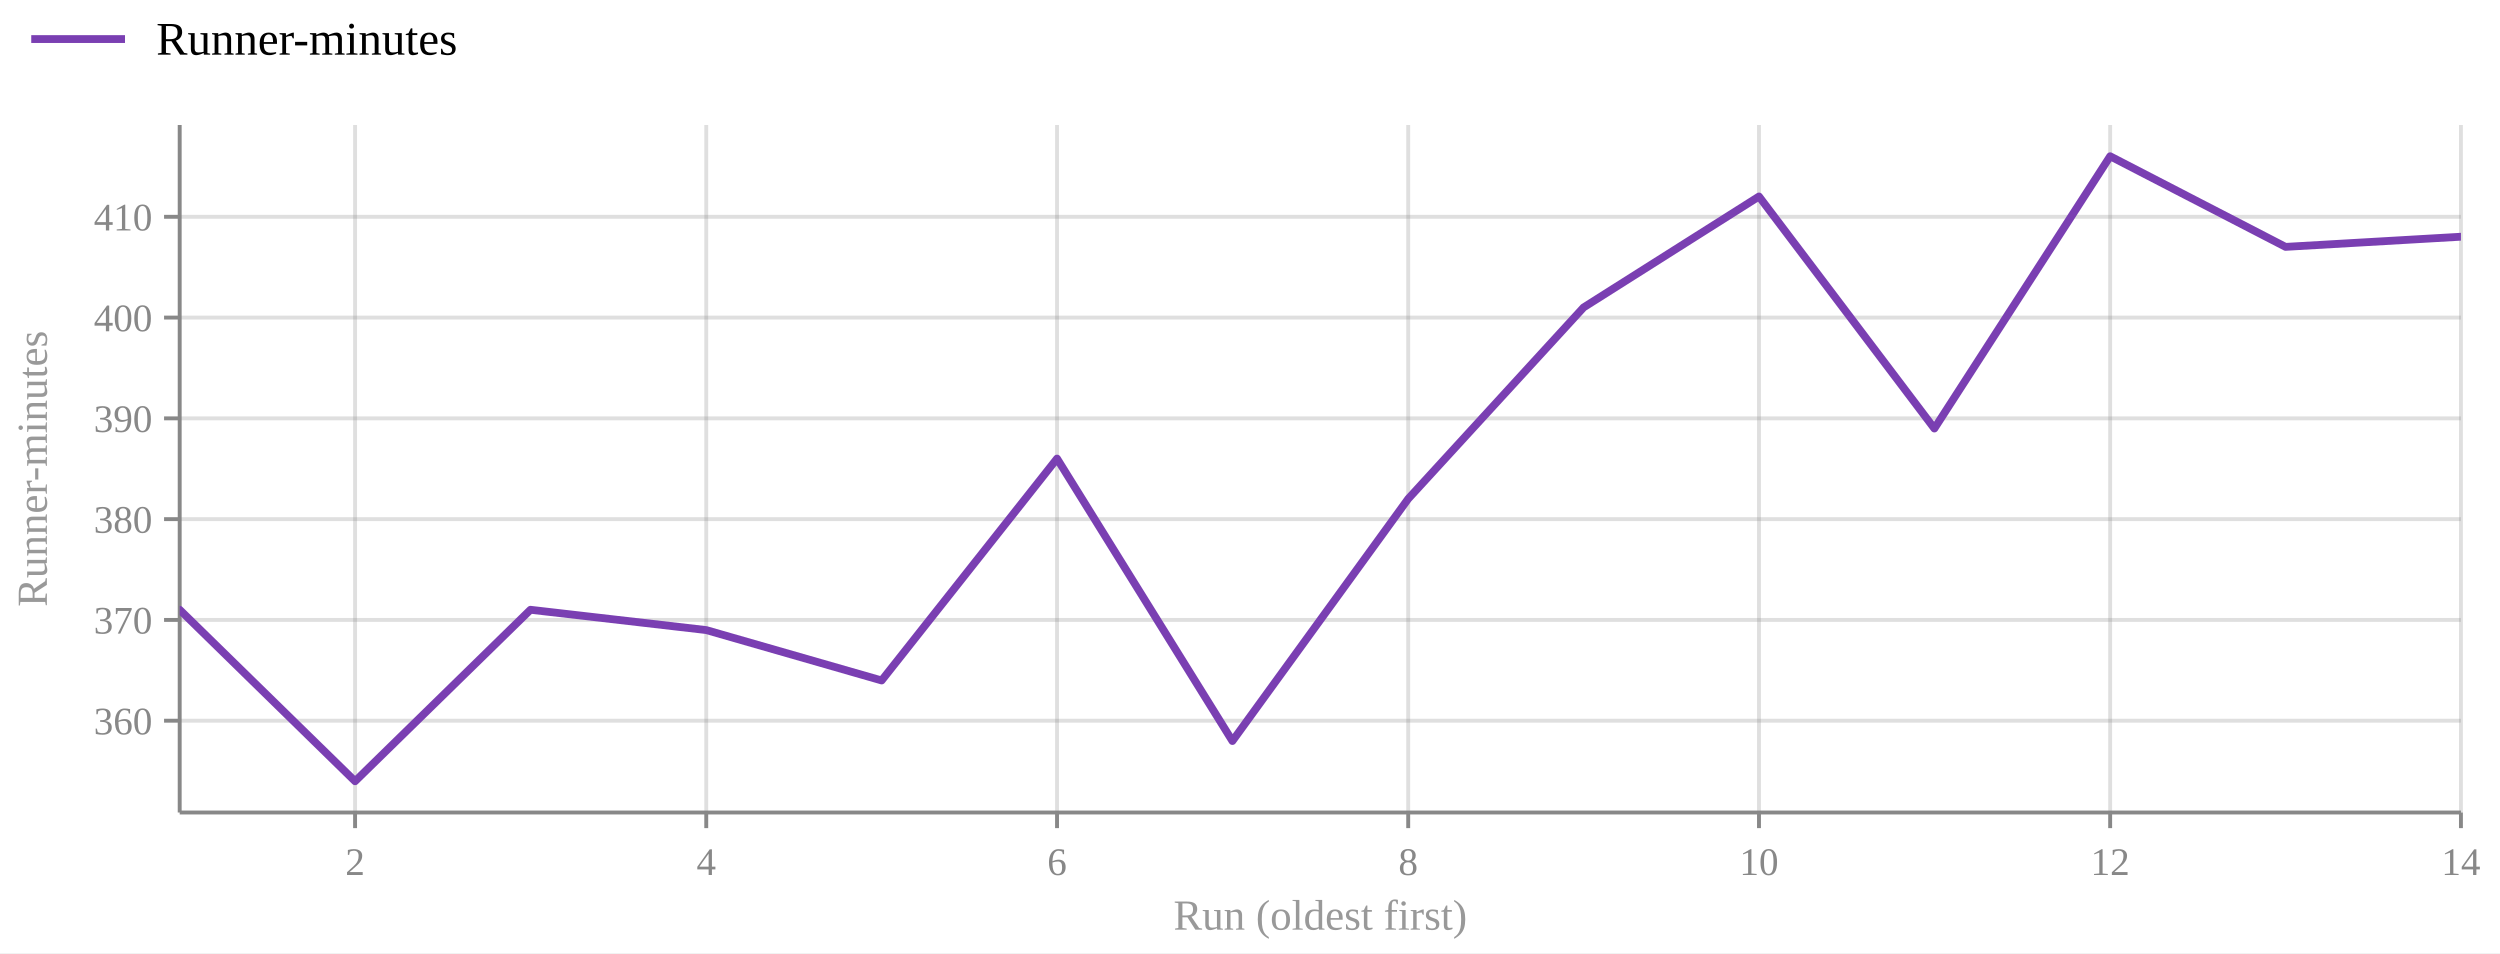
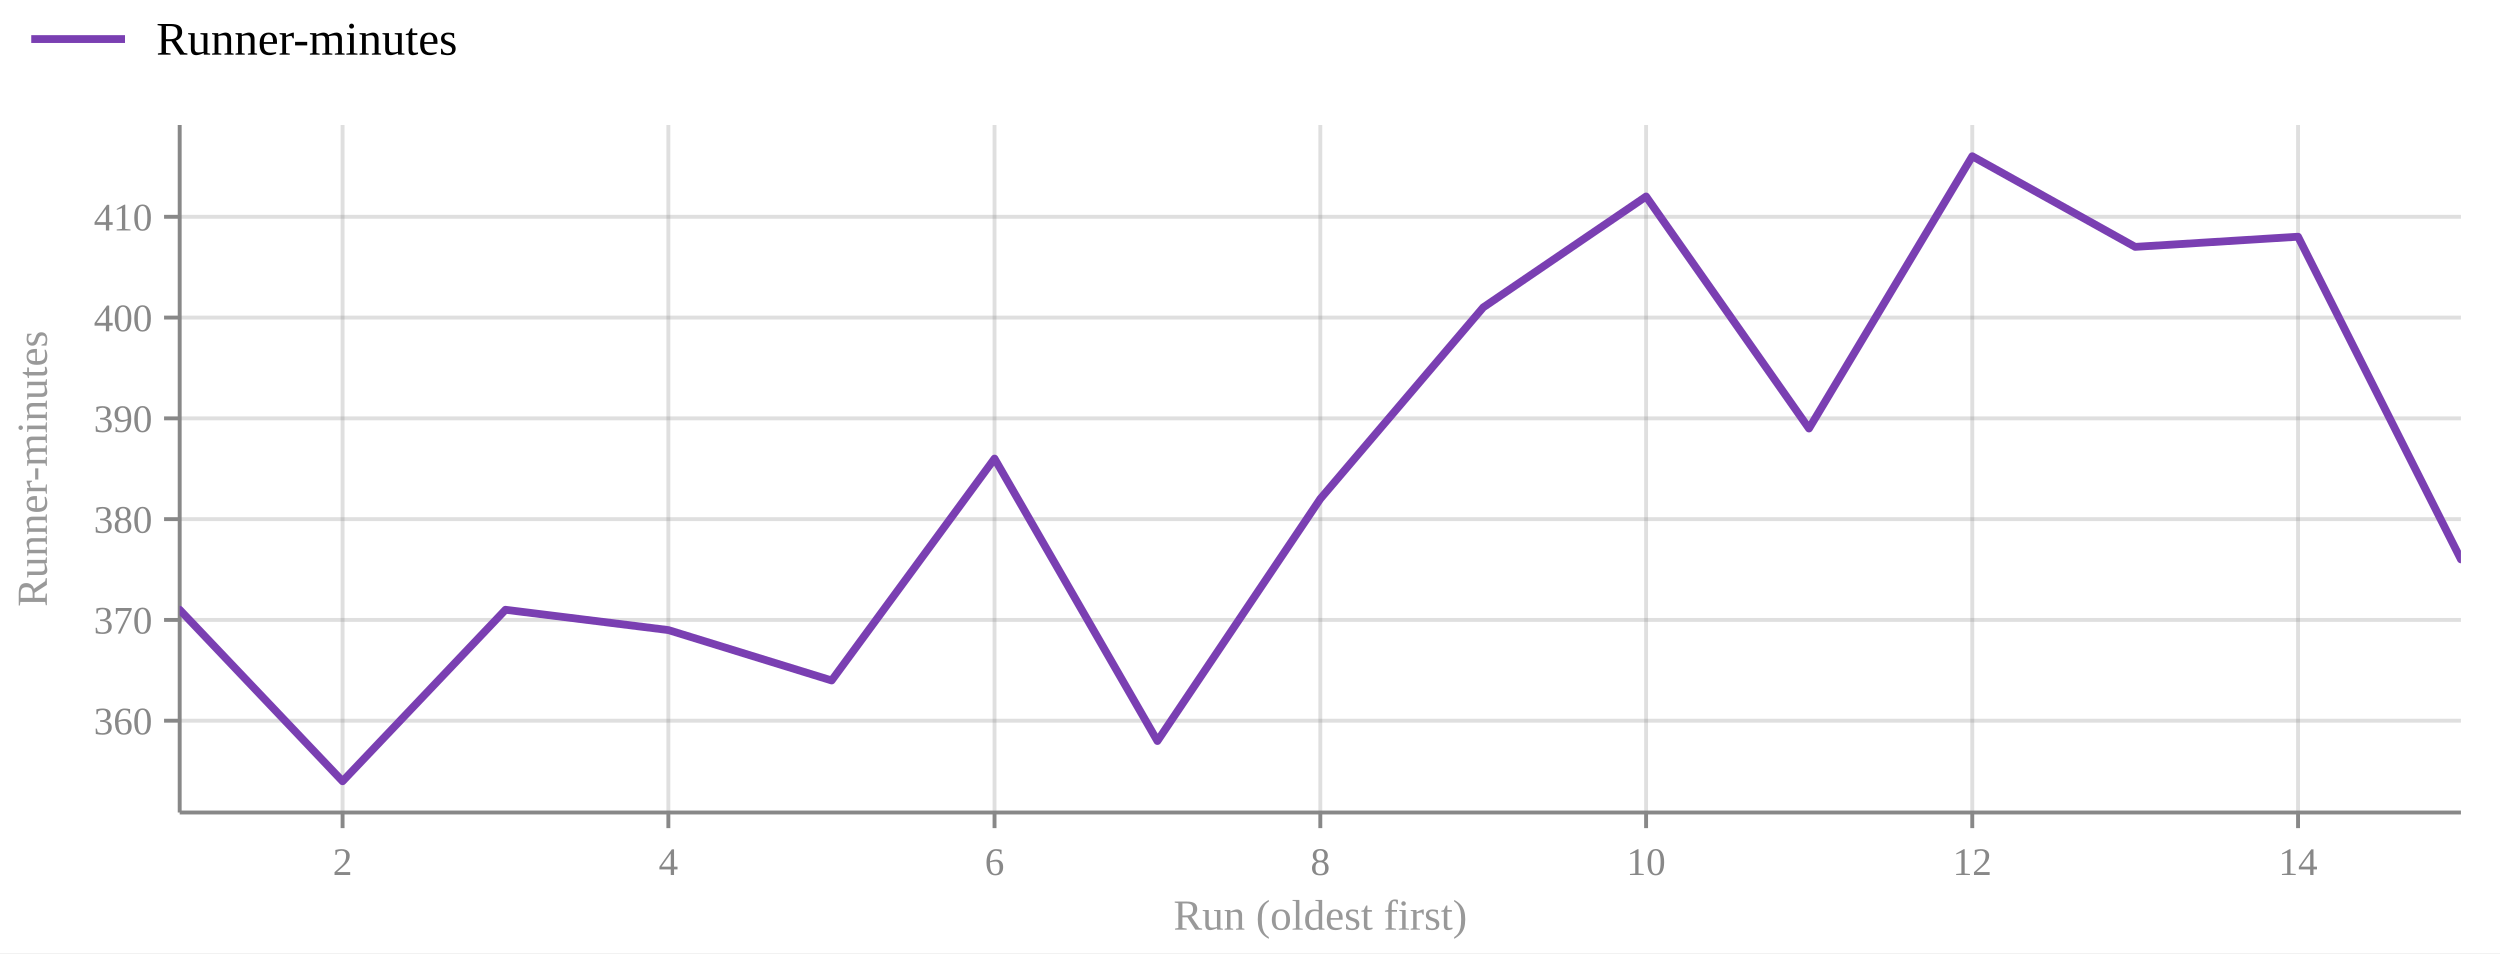
<svg xmlns="http://www.w3.org/2000/svg" viewBox="0 -24 640 244" height="244" visibility="visible" width="640">
  <rect x="0" y="-24" width="640" height="244" fill="#ffffff" />
  <defs visibility="visible">
    <clipPath id="ocClip2" visibility="visible">
      <rect x="46" y="8" width="584" height="176" visibility="visible" />
    </clipPath>
  </defs>
  <g aria-hidden="true" visibility="visible">
    <line stroke="var(--text-muted, #888)" x1="46" y1="184" x2="630" y2="184" visibility="visible" />
    <line stroke="var(--text-muted, #888)" x1="46" y1="8" x2="46" y2="184" visibility="visible" />
    <text text-anchor="middle" fill="var(--text-secondary, #999)" font-size="11" x="338" y="214" visibility="visible">Run (oldest first)</text>
    <text text-anchor="middle" fill="var(--text-secondary, #999)" font-size="11" x="12" y="96" transform="rotate(-90 12 96)" visibility="visible">Runner-minutes</text>
-     <line stroke="var(--border-subtle, rgba(128, 128, 128, 0.25))" x1="90.9" y1="8" x2="90.9" y2="184" visibility="visible" />
-     <line stroke="var(--text-muted, #888)" x1="90.9" y1="184" x2="90.9" y2="188" visibility="visible" />
-     <text fill="var(--text-muted, #888)" font-size="10" x="90.9" y="200" text-anchor="middle" visibility="visible">2</text>
-     <line stroke="var(--border-subtle, rgba(128, 128, 128, 0.25))" x1="180.8" y1="8" x2="180.8" y2="184" visibility="visible" />
-     <line stroke="var(--text-muted, #888)" x1="180.8" y1="184" x2="180.8" y2="188" visibility="visible" />
-     <text fill="var(--text-muted, #888)" font-size="10" x="180.8" y="200" text-anchor="middle" visibility="visible">4</text>
-     <line stroke="var(--border-subtle, rgba(128, 128, 128, 0.25))" x1="270.6" y1="8" x2="270.6" y2="184" visibility="visible" />
-     <line stroke="var(--text-muted, #888)" x1="270.6" y1="184" x2="270.6" y2="188" visibility="visible" />
-     <text fill="var(--text-muted, #888)" font-size="10" x="270.6" y="200" text-anchor="middle" visibility="visible">6</text>
-     <line stroke="var(--border-subtle, rgba(128, 128, 128, 0.25))" x1="360.5" y1="8" x2="360.5" y2="184" visibility="visible" />
-     <line stroke="var(--text-muted, #888)" x1="360.5" y1="184" x2="360.5" y2="188" visibility="visible" />
-     <text fill="var(--text-muted, #888)" font-size="10" x="360.5" y="200" text-anchor="middle" visibility="visible">8</text>
-     <line stroke="var(--border-subtle, rgba(128, 128, 128, 0.25))" x1="450.3" y1="8" x2="450.3" y2="184" visibility="visible" />
-     <line stroke="var(--text-muted, #888)" x1="450.3" y1="184" x2="450.3" y2="188" visibility="visible" />
-     <text fill="var(--text-muted, #888)" font-size="10" x="450.3" y="200" text-anchor="middle" visibility="visible">10</text>
-     <line stroke="var(--border-subtle, rgba(128, 128, 128, 0.25))" x1="540.2" y1="8" x2="540.2" y2="184" visibility="visible" />
-     <line stroke="var(--text-muted, #888)" x1="540.2" y1="184" x2="540.2" y2="188" visibility="visible" />
-     <text fill="var(--text-muted, #888)" font-size="10" x="540.2" y="200" text-anchor="middle" visibility="visible">12</text>
-     <line stroke="var(--border-subtle, rgba(128, 128, 128, 0.25))" x1="630" y1="8" x2="630" y2="184" visibility="visible" />
-     <line stroke="var(--text-muted, #888)" x1="630" y1="184" x2="630" y2="188" visibility="visible" />
-     <text fill="var(--text-muted, #888)" font-size="10" x="630" y="200" text-anchor="middle" visibility="visible">14</text>
+     <line stroke="var(--border-subtle, rgba(128, 128, 128, 0.25))" x1="87.7" y1="8" x2="87.7" y2="184" visibility="visible" />
+     <line stroke="var(--text-muted, #888)" x1="87.7" y1="184" x2="87.7" y2="188" visibility="visible" />
+     <text fill="var(--text-muted, #888)" font-size="10" x="87.7" y="200" text-anchor="middle" visibility="visible">2</text>
+     <line stroke="var(--border-subtle, rgba(128, 128, 128, 0.25))" x1="171.1" y1="8" x2="171.1" y2="184" visibility="visible" />
+     <line stroke="var(--text-muted, #888)" x1="171.1" y1="184" x2="171.1" y2="188" visibility="visible" />
+     <text fill="var(--text-muted, #888)" font-size="10" x="171.1" y="200" text-anchor="middle" visibility="visible">4</text>
+     <line stroke="var(--border-subtle, rgba(128, 128, 128, 0.25))" x1="254.6" y1="8" x2="254.6" y2="184" visibility="visible" />
+     <line stroke="var(--text-muted, #888)" x1="254.6" y1="184" x2="254.6" y2="188" visibility="visible" />
+     <text fill="var(--text-muted, #888)" font-size="10" x="254.6" y="200" text-anchor="middle" visibility="visible">6</text>
+     <line stroke="var(--border-subtle, rgba(128, 128, 128, 0.25))" x1="338" y1="8" x2="338" y2="184" visibility="visible" />
+     <line stroke="var(--text-muted, #888)" x1="338" y1="184" x2="338" y2="188" visibility="visible" />
+     <text fill="var(--text-muted, #888)" font-size="10" x="338" y="200" text-anchor="middle" visibility="visible">8</text>
+     <line stroke="var(--border-subtle, rgba(128, 128, 128, 0.25))" x1="421.4" y1="8" x2="421.4" y2="184" visibility="visible" />
+     <line stroke="var(--text-muted, #888)" x1="421.4" y1="184" x2="421.4" y2="188" visibility="visible" />
+     <text fill="var(--text-muted, #888)" font-size="10" x="421.4" y="200" text-anchor="middle" visibility="visible">10</text>
+     <line stroke="var(--border-subtle, rgba(128, 128, 128, 0.25))" x1="504.9" y1="8" x2="504.9" y2="184" visibility="visible" />
+     <line stroke="var(--text-muted, #888)" x1="504.9" y1="184" x2="504.9" y2="188" visibility="visible" />
+     <text fill="var(--text-muted, #888)" font-size="10" x="504.9" y="200" text-anchor="middle" visibility="visible">12</text>
+     <line stroke="var(--border-subtle, rgba(128, 128, 128, 0.25))" x1="588.3" y1="8" x2="588.3" y2="184" visibility="visible" />
+     <line stroke="var(--text-muted, #888)" x1="588.3" y1="184" x2="588.3" y2="188" visibility="visible" />
+     <text fill="var(--text-muted, #888)" font-size="10" x="588.3" y="200" text-anchor="middle" visibility="visible">14</text>
    <line stroke="var(--border-subtle, rgba(128, 128, 128, 0.25))" x1="46" y1="160.5" x2="630" y2="160.5" visibility="visible" />
    <line stroke="var(--text-muted, #888)" x1="42" y1="160.5" x2="46" y2="160.5" visibility="visible" />
    <text fill="var(--text-muted, #888)" font-size="10" x="39" y="164" text-anchor="end" visibility="visible">360</text>
    <line stroke="var(--border-subtle, rgba(128, 128, 128, 0.25))" x1="46" y1="134.7" x2="630" y2="134.7" visibility="visible" />
    <line stroke="var(--text-muted, #888)" x1="42" y1="134.7" x2="46" y2="134.7" visibility="visible" />
    <text fill="var(--text-muted, #888)" font-size="10" x="39" y="138.2" text-anchor="end" visibility="visible">370</text>
    <line stroke="var(--border-subtle, rgba(128, 128, 128, 0.25))" x1="46" y1="108.9" x2="630" y2="108.9" visibility="visible" />
    <line stroke="var(--text-muted, #888)" x1="42" y1="108.9" x2="46" y2="108.9" visibility="visible" />
    <text fill="var(--text-muted, #888)" font-size="10" x="39" y="112.4" text-anchor="end" visibility="visible">380</text>
    <line stroke="var(--border-subtle, rgba(128, 128, 128, 0.25))" x1="46" y1="83.1" x2="630" y2="83.1" visibility="visible" />
    <line stroke="var(--text-muted, #888)" x1="42" y1="83.1" x2="46" y2="83.1" visibility="visible" />
    <text fill="var(--text-muted, #888)" font-size="10" x="39" y="86.6" text-anchor="end" visibility="visible">390</text>
    <line stroke="var(--border-subtle, rgba(128, 128, 128, 0.25))" x1="46" y1="57.3" x2="630" y2="57.3" visibility="visible" />
    <line stroke="var(--text-muted, #888)" x1="42" y1="57.3" x2="46" y2="57.3" visibility="visible" />
    <text fill="var(--text-muted, #888)" font-size="10" x="39" y="60.8" text-anchor="end" visibility="visible">400</text>
    <line stroke="var(--border-subtle, rgba(128, 128, 128, 0.25))" x1="46" y1="31.5" x2="630" y2="31.5" visibility="visible" />
    <line stroke="var(--text-muted, #888)" x1="42" y1="31.5" x2="46" y2="31.5" visibility="visible" />
    <text fill="var(--text-muted, #888)" font-size="10" x="39" y="35" text-anchor="end" visibility="visible">410</text>
  </g>
  <g aria-hidden="true" visibility="visible">
    <g clip-path="url(#ocClip2)" visibility="visible">
      <path stroke="none" d="" visibility="visible" />
      <path fill="none" stroke-width="1" d="" visibility="visible" />
-       <path fill="none" stroke-linejoin="round" stroke-linecap="round" d="M46,132.1L90.9,176L135.8,132.1L180.8,137.3L225.7,150.2L270.6,93.4L315.5,165.7L360.5,103.7L405.4,54.7L450.3,26.3L495.2,85.7L540.2,16L585.1,39.2L630,36.6" stroke="#7a3fb2" stroke-width="2" visibility="visible" />
+       <path fill="none" stroke-linejoin="round" stroke-linecap="round" d="M46,132.1L87.7,176L129.4,132.1L171.1,137.3L212.9,150.2L254.6,93.4L296.3,165.7L338,103.7L379.7,54.7L421.4,26.3L463.1,85.7L504.9,16L546.6,39.2L588.3,36.6L630,119.2" stroke="#7a3fb2" stroke-width="2" visibility="visible" />
      <g visibility="visible" />
    </g>
  </g>
  <g aria-hidden="true" visibility="visible">
    <line stroke="var(--text-muted, #888)" stroke-dasharray="3 3" visibility="visible" />
  </g>
  <g transform="translate(0 -24)">
    <line x1="8" y1="10" x2="32" y2="10" stroke="#7a3fb2" stroke-width="2" stroke-dasharray="none" />
    <text x="40" y="14" fill="canvastext" font-size="12">Runner-minutes</text>
  </g>
</svg>
